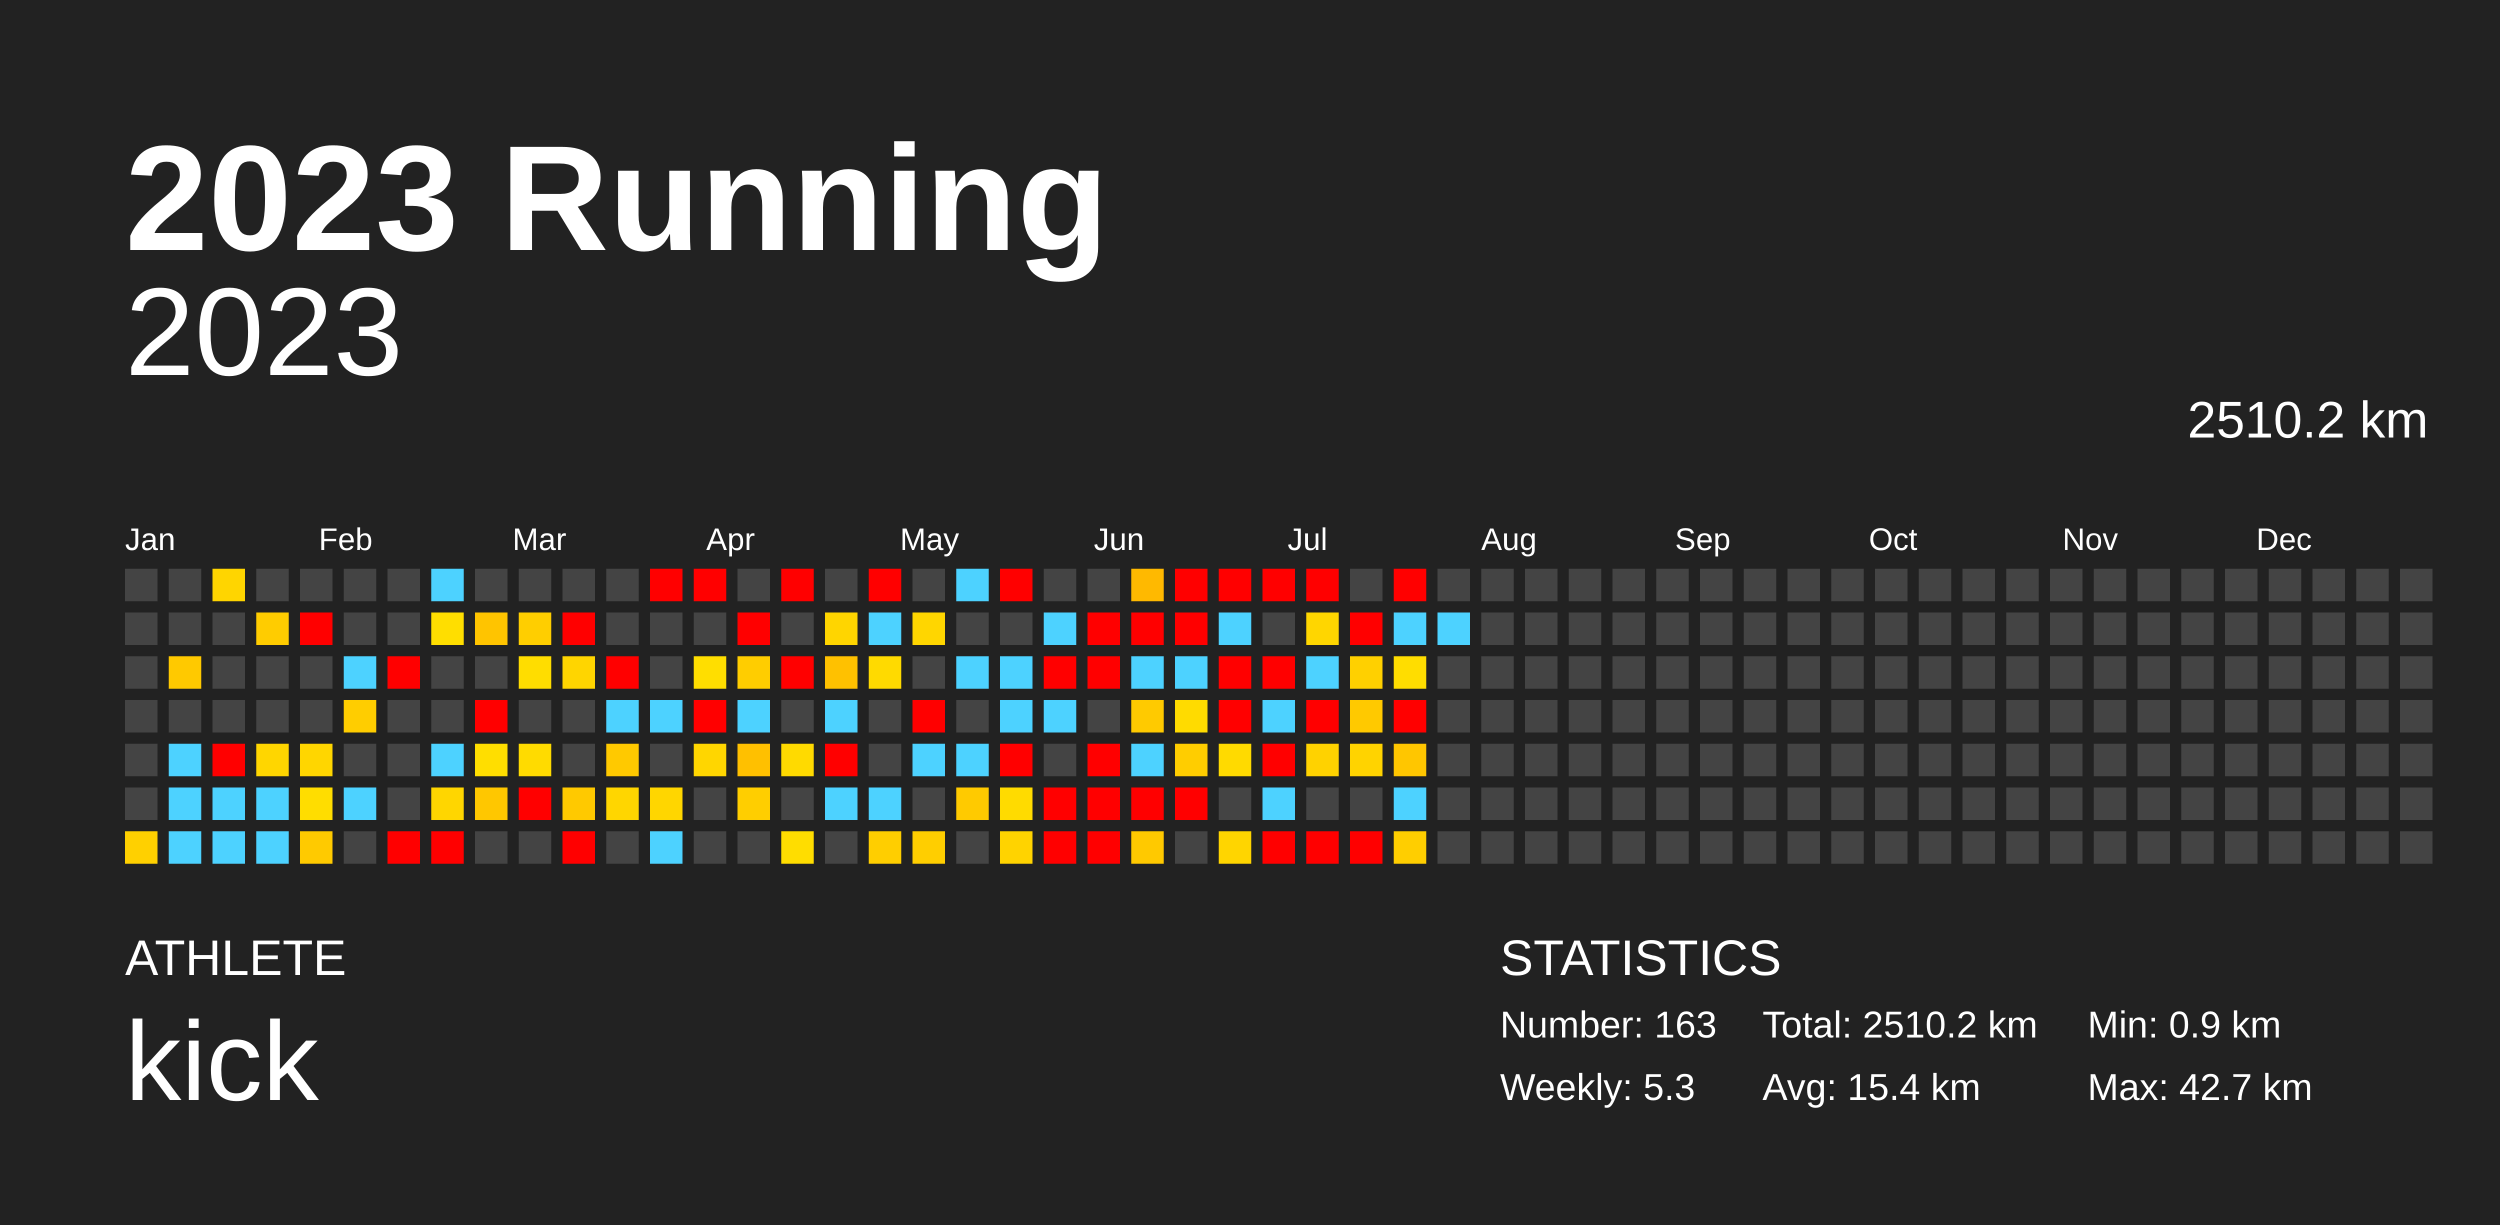
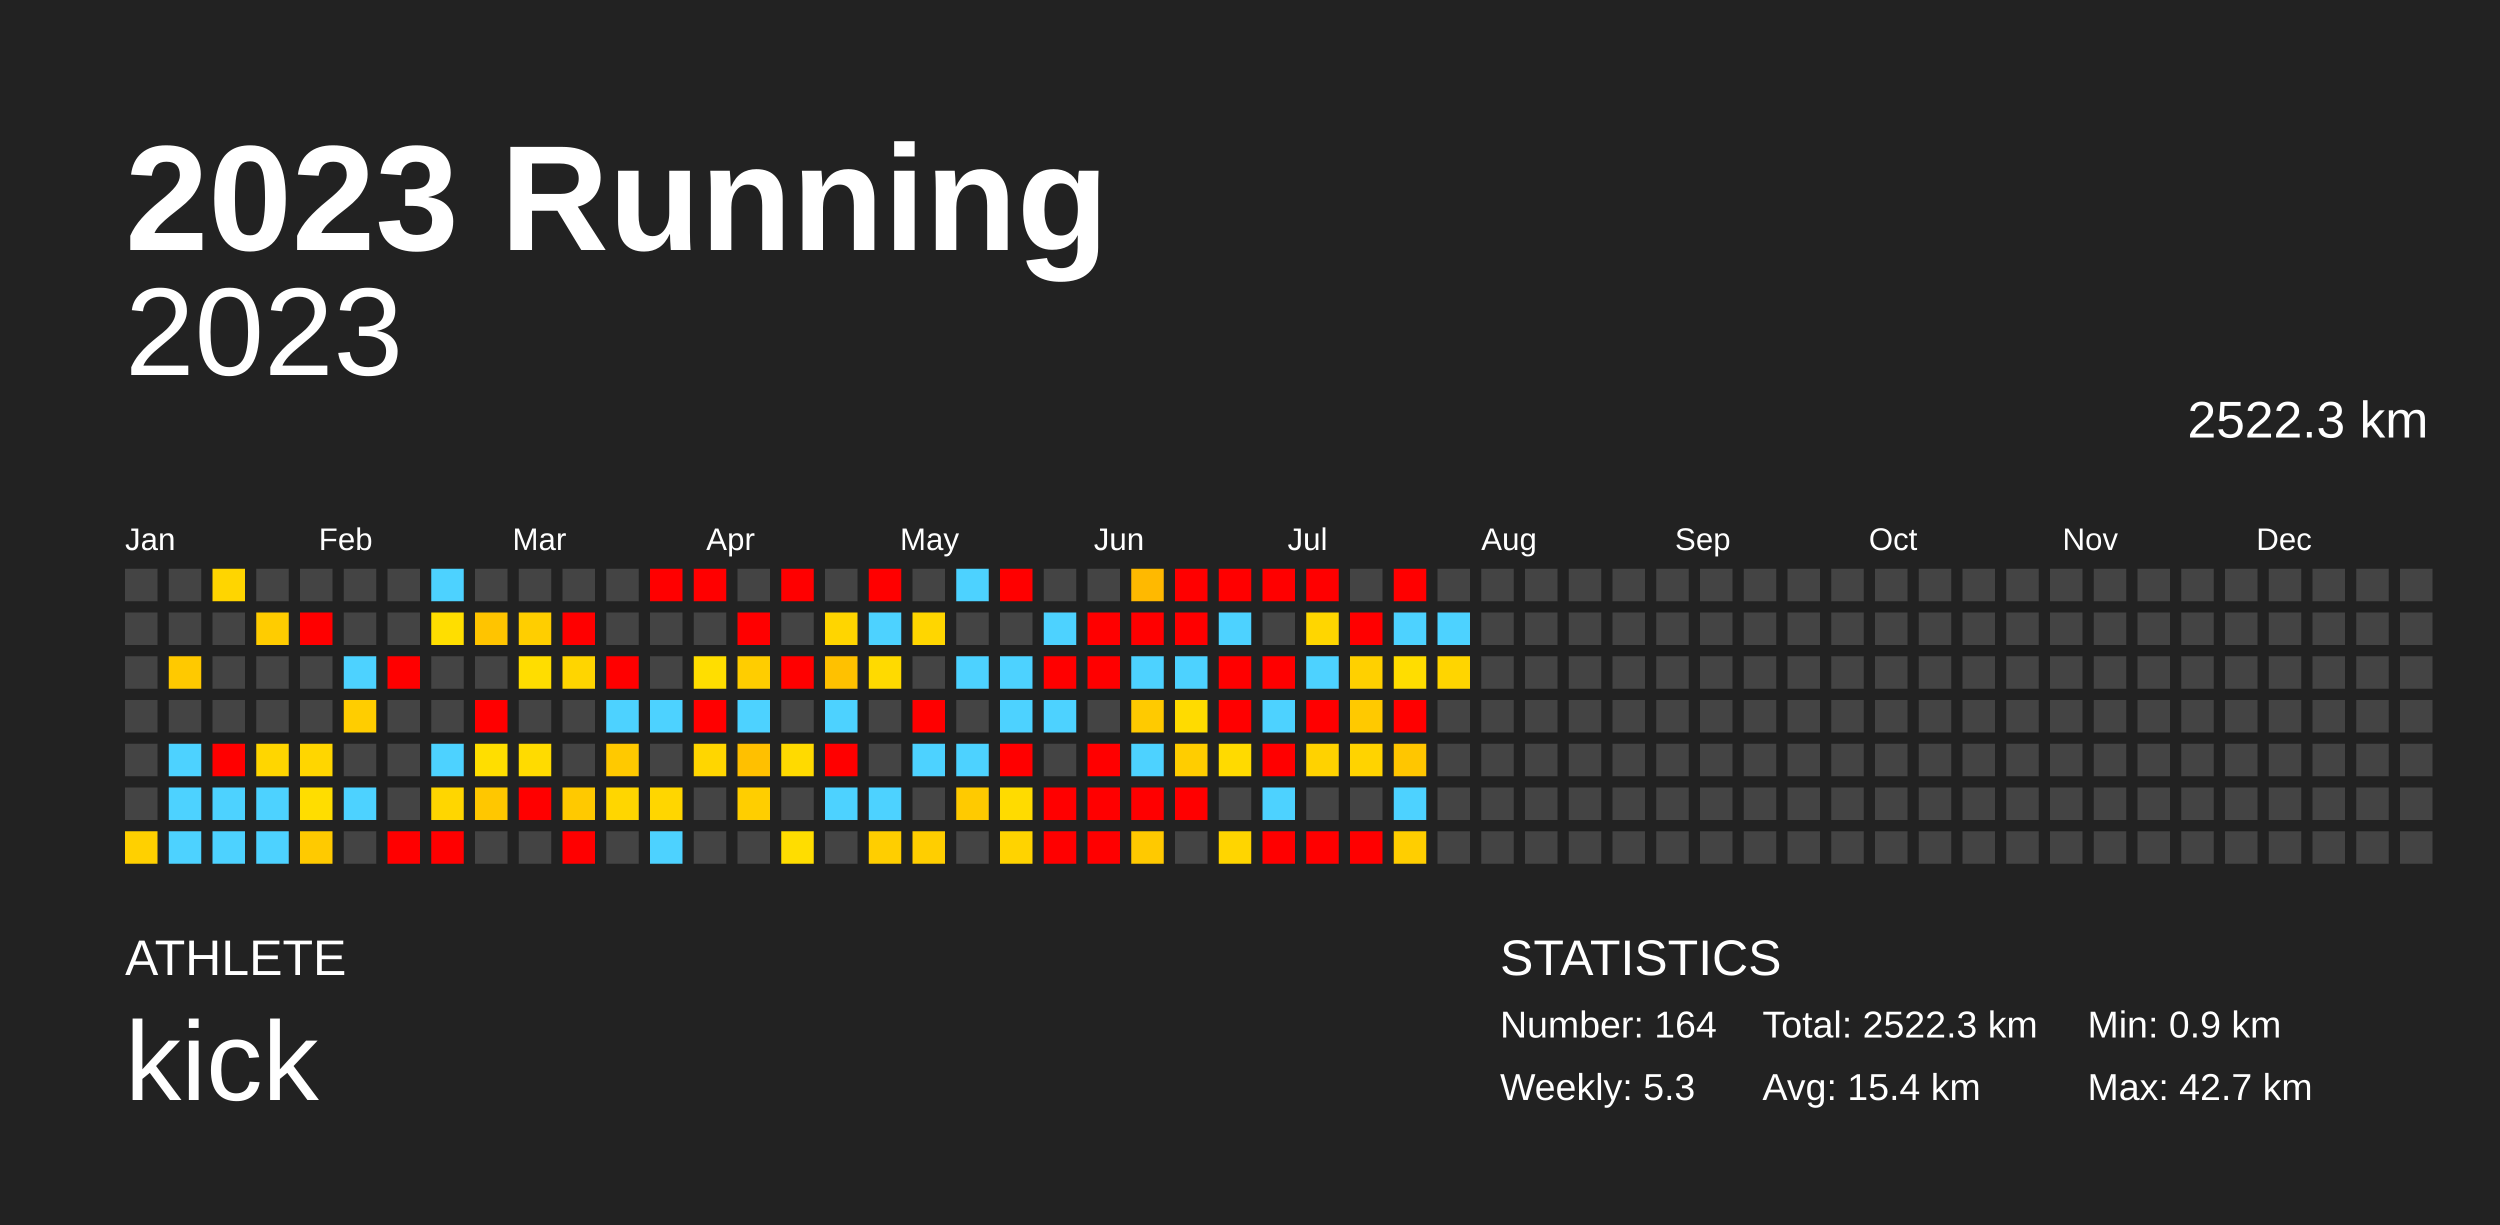
<svg xmlns="http://www.w3.org/2000/svg" baseProfile="full" height="98mm" version="1.1" viewBox="0,0,200,98" width="200mm">
  <defs />
  <rect fill="#222222" height="98" width="200" x="0" y="0" />
  <text fill="#FFFFFF" style="font-size:12px; font-family:Arial; font-weight:bold;" x="10" y="20">2023 Running</text>
  <text fill="#FFFFFF" style="font-size:4px; font-family:Arial" x="10" y="78">ATHLETE</text>
  <text fill="#FFFFFF" style="font-size:9px; font-family:Arial" x="10" y="88">kick</text>
  <text fill="#FFFFFF" style="font-size:4px; font-family:Arial" x="120" y="78">STATISTICS</text>
-   <text fill="#FFFFFF" style="font-size:3px; font-family:Arial" x="120" y="83">Number: 163</text>
+   <text fill="#FFFFFF" style="font-size:3px; font-family:Arial" x="120" y="83">Number: 164</text>
  <text fill="#FFFFFF" style="font-size:3px; font-family:Arial" x="120" y="88">Weekly: 5.3</text>
-   <text fill="#FFFFFF" style="font-size:3px; font-family:Arial" x="141" y="83">Total: 2510.2 km</text>
+   <text fill="#FFFFFF" style="font-size:3px; font-family:Arial" x="141" y="83">Total: 2522.3 km</text>
  <text fill="#FFFFFF" style="font-size:3px; font-family:Arial" x="141" y="88">Avg: 15.4 km</text>
  <text fill="#FFFFFF" style="font-size:3px; font-family:Arial" x="167" y="83">Min: 0.9 km</text>
  <text fill="#FFFFFF" style="font-size:3px; font-family:Arial" x="167" y="88">Max: 42.7 km</text>
  <text alignment-baseline="hanging" fill="#FFFFFF" style="font-size:10.0px; font-family:Arial;" x="10" y="30">2023</text>
-   <text alignment-baseline="hanging" fill="#FFFFFF" style="font-size:4.125px; font-family:Arial;" x="175" y="35">2510.2 km</text>
+   <text alignment-baseline="hanging" fill="#FFFFFF" style="font-size:4.125px; font-family:Arial;" x="175" y="35">2522.3 km</text>
  <text fill="#FFFFFF" style="font-size:2.5px; font-family:Arial" x="10.0" y="44">Jan</text>
  <text fill="#FFFFFF" style="font-size:2.5px; font-family:Arial" x="25.5" y="44">Feb</text>
  <text fill="#FFFFFF" style="font-size:2.5px; font-family:Arial" x="41.0" y="44">Mar</text>
  <text fill="#FFFFFF" style="font-size:2.5px; font-family:Arial" x="56.5" y="44">Apr</text>
  <text fill="#FFFFFF" style="font-size:2.5px; font-family:Arial" x="72.0" y="44">May</text>
  <text fill="#FFFFFF" style="font-size:2.5px; font-family:Arial" x="87.5" y="44">Jun</text>
  <text fill="#FFFFFF" style="font-size:2.5px; font-family:Arial" x="103.0" y="44">Jul</text>
  <text fill="#FFFFFF" style="font-size:2.5px; font-family:Arial" x="118.5" y="44">Aug</text>
  <text fill="#FFFFFF" style="font-size:2.5px; font-family:Arial" x="134.0" y="44">Sep</text>
  <text fill="#FFFFFF" style="font-size:2.5px; font-family:Arial" x="149.5" y="44">Oct</text>
  <text fill="#FFFFFF" style="font-size:2.5px; font-family:Arial" x="165.0" y="44">Nov</text>
  <text fill="#FFFFFF" style="font-size:2.5px; font-family:Arial" x="180.5" y="44">Dec</text>
  <rect fill="#444444" height="2.6" width="2.6" x="10.0" y="45.5" />
  <rect fill="#444444" height="2.6" width="2.6" x="10.0" y="49.0" />
  <rect fill="#444444" height="2.6" width="2.6" x="10.0" y="52.5" />
  <rect fill="#444444" height="2.6" width="2.6" x="10.0" y="56.0" />
  <rect fill="#444444" height="2.6" width="2.6" x="10.0" y="59.5" />
  <rect fill="#444444" height="2.6" width="2.6" x="10.0" y="63.0" />
  <rect fill="#ffd000" height="2.6" width="2.6" x="10.0" y="66.5" />
  <rect fill="#444444" height="2.6" width="2.6" x="13.5" y="45.5" />
  <rect fill="#444444" height="2.6" width="2.6" x="13.5" y="49.0" />
  <rect fill="#ffc900" height="2.6" width="2.6" x="13.5" y="52.5" />
  <rect fill="#444444" height="2.6" width="2.6" x="13.5" y="56.0" />
  <rect fill="#4dd2ff" height="2.6" width="2.6" x="13.5" y="59.5" />
  <rect fill="#4dd2ff" height="2.6" width="2.6" x="13.5" y="63.0" />
  <rect fill="#4dd2ff" height="2.6" width="2.6" x="13.5" y="66.5" />
  <rect fill="#ffd500" height="2.6" width="2.6" x="17.0" y="45.5" />
  <rect fill="#444444" height="2.6" width="2.6" x="17.0" y="49.0" />
  <rect fill="#444444" height="2.6" width="2.6" x="17.0" y="52.5" />
  <rect fill="#444444" height="2.6" width="2.6" x="17.0" y="56.0" />
  <rect fill="red" height="2.6" width="2.6" x="17.0" y="59.5" />
  <rect fill="#4dd2ff" height="2.6" width="2.6" x="17.0" y="63.0" />
  <rect fill="#4dd2ff" height="2.6" width="2.6" x="17.0" y="66.5" />
  <rect fill="#444444" height="2.6" width="2.6" x="20.5" y="45.5" />
  <rect fill="#ffcc00" height="2.6" width="2.6" x="20.5" y="49.0" />
  <rect fill="#444444" height="2.6" width="2.6" x="20.5" y="52.5" />
  <rect fill="#444444" height="2.6" width="2.6" x="20.5" y="56.0" />
  <rect fill="#ffd600" height="2.6" width="2.6" x="20.5" y="59.5" />
  <rect fill="#4dd2ff" height="2.6" width="2.6" x="20.5" y="63.0" />
  <rect fill="#4dd2ff" height="2.6" width="2.6" x="20.5" y="66.5" />
  <rect fill="#444444" height="2.6" width="2.6" x="24.0" y="45.5" />
  <rect fill="red" height="2.6" width="2.6" x="24.0" y="49.0" />
  <rect fill="#444444" height="2.6" width="2.6" x="24.0" y="52.5" />
  <rect fill="#444444" height="2.6" width="2.6" x="24.0" y="56.0" />
  <rect fill="#ffd600" height="2.6" width="2.6" x="24.0" y="59.5" />
  <rect fill="#ffdd00" height="2.6" width="2.6" x="24.0" y="63.0" />
  <rect fill="#ffca00" height="2.6" width="2.6" x="24.0" y="66.5" />
  <rect fill="#444444" height="2.6" width="2.6" x="27.5" y="45.5" />
  <rect fill="#444444" height="2.6" width="2.6" x="27.5" y="49.0" />
  <rect fill="#4dd2ff" height="2.6" width="2.6" x="27.5" y="52.5" />
  <rect fill="#ffcd00" height="2.6" width="2.6" x="27.5" y="56.0" />
  <rect fill="#444444" height="2.6" width="2.6" x="27.5" y="59.5" />
  <rect fill="#4dd2ff" height="2.6" width="2.6" x="27.5" y="63.0" />
  <rect fill="#444444" height="2.6" width="2.6" x="27.5" y="66.5" />
  <rect fill="#444444" height="2.6" width="2.6" x="31.0" y="45.5" />
  <rect fill="#444444" height="2.6" width="2.6" x="31.0" y="49.0" />
  <rect fill="red" height="2.6" width="2.6" x="31.0" y="52.5" />
  <rect fill="#444444" height="2.6" width="2.6" x="31.0" y="56.0" />
  <rect fill="#444444" height="2.6" width="2.6" x="31.0" y="59.5" />
  <rect fill="#444444" height="2.6" width="2.6" x="31.0" y="63.0" />
  <rect fill="red" height="2.6" width="2.6" x="31.0" y="66.5" />
  <rect fill="#4dd2ff" height="2.6" width="2.6" x="34.5" y="45.5" />
  <rect fill="#ffde00" height="2.6" width="2.6" x="34.5" y="49.0" />
  <rect fill="#444444" height="2.6" width="2.6" x="34.5" y="52.5" />
  <rect fill="#444444" height="2.6" width="2.6" x="34.5" y="56.0" />
  <rect fill="#4dd2ff" height="2.6" width="2.6" x="34.5" y="59.5" />
  <rect fill="#ffd600" height="2.6" width="2.6" x="34.5" y="63.0" />
  <rect fill="red" height="2.6" width="2.6" x="34.5" y="66.5" />
  <rect fill="#444444" height="2.6" width="2.6" x="38.0" y="45.5" />
  <rect fill="#ffc400" height="2.6" width="2.6" x="38.0" y="49.0" />
  <rect fill="#444444" height="2.6" width="2.6" x="38.0" y="52.5" />
  <rect fill="red" height="2.6" width="2.6" x="38.0" y="56.0" />
  <rect fill="#ffde00" height="2.6" width="2.6" x="38.0" y="59.5" />
  <rect fill="#ffc700" height="2.6" width="2.6" x="38.0" y="63.0" />
  <rect fill="#444444" height="2.6" width="2.6" x="38.0" y="66.5" />
  <rect fill="#444444" height="2.6" width="2.6" x="41.5" y="45.5" />
  <rect fill="#ffce00" height="2.6" width="2.6" x="41.5" y="49.0" />
  <rect fill="#ffdd00" height="2.6" width="2.6" x="41.5" y="52.5" />
  <rect fill="#444444" height="2.6" width="2.6" x="41.5" y="56.0" />
  <rect fill="#ffdb00" height="2.6" width="2.6" x="41.5" y="59.5" />
  <rect fill="red" height="2.6" width="2.6" x="41.5" y="63.0" />
  <rect fill="#444444" height="2.6" width="2.6" x="41.5" y="66.5" />
  <rect fill="#444444" height="2.6" width="2.6" x="45.0" y="45.5" />
  <rect fill="red" height="2.6" width="2.6" x="45.0" y="49.0" />
  <rect fill="#ffd500" height="2.6" width="2.6" x="45.0" y="52.5" />
  <rect fill="#444444" height="2.6" width="2.6" x="45.0" y="56.0" />
  <rect fill="#444444" height="2.6" width="2.6" x="45.0" y="59.5" />
  <rect fill="#ffc900" height="2.6" width="2.6" x="45.0" y="63.0" />
  <rect fill="red" height="2.6" width="2.6" x="45.0" y="66.5" />
  <rect fill="#444444" height="2.6" width="2.6" x="48.5" y="45.5" />
  <rect fill="#444444" height="2.6" width="2.6" x="48.5" y="49.0" />
  <rect fill="red" height="2.6" width="2.6" x="48.5" y="52.5" />
  <rect fill="#4dd2ff" height="2.6" width="2.6" x="48.5" y="56.0" />
  <rect fill="#ffc900" height="2.6" width="2.6" x="48.5" y="59.5" />
  <rect fill="#ffd600" height="2.6" width="2.6" x="48.5" y="63.0" />
  <rect fill="#444444" height="2.6" width="2.6" x="48.5" y="66.5" />
  <rect fill="red" height="2.6" width="2.6" x="52.0" y="45.5" />
  <rect fill="#444444" height="2.6" width="2.6" x="52.0" y="49.0" />
  <rect fill="#444444" height="2.6" width="2.6" x="52.0" y="52.5" />
  <rect fill="#4dd2ff" height="2.6" width="2.6" x="52.0" y="56.0" />
  <rect fill="#444444" height="2.6" width="2.6" x="52.0" y="59.5" />
  <rect fill="#ffd600" height="2.6" width="2.6" x="52.0" y="63.0" />
  <rect fill="#4dd2ff" height="2.6" width="2.6" x="52.0" y="66.5" />
  <rect fill="red" height="2.6" width="2.6" x="55.5" y="45.5" />
  <rect fill="#444444" height="2.6" width="2.6" x="55.5" y="49.0" />
  <rect fill="#ffde00" height="2.6" width="2.6" x="55.5" y="52.5" />
  <rect fill="red" height="2.6" width="2.6" x="55.5" y="56.0" />
  <rect fill="#ffd600" height="2.6" width="2.6" x="55.5" y="59.5" />
  <rect fill="#444444" height="2.6" width="2.6" x="55.5" y="63.0" />
  <rect fill="#444444" height="2.6" width="2.6" x="55.5" y="66.5" />
  <rect fill="#444444" height="2.6" width="2.6" x="59.0" y="45.5" />
  <rect fill="red" height="2.6" width="2.6" x="59.0" y="49.0" />
  <rect fill="#ffcd00" height="2.6" width="2.6" x="59.0" y="52.5" />
  <rect fill="#4dd2ff" height="2.6" width="2.6" x="59.0" y="56.0" />
  <rect fill="#ffc000" height="2.6" width="2.6" x="59.0" y="59.5" />
  <rect fill="#ffce00" height="2.6" width="2.6" x="59.0" y="63.0" />
  <rect fill="#444444" height="2.6" width="2.6" x="59.0" y="66.5" />
  <rect fill="red" height="2.6" width="2.6" x="62.5" y="45.5" />
  <rect fill="#444444" height="2.6" width="2.6" x="62.5" y="49.0" />
  <rect fill="red" height="2.6" width="2.6" x="62.5" y="52.5" />
  <rect fill="#444444" height="2.6" width="2.6" x="62.5" y="56.0" />
  <rect fill="#ffda00" height="2.6" width="2.6" x="62.5" y="59.5" />
  <rect fill="#444444" height="2.6" width="2.6" x="62.5" y="63.0" />
  <rect fill="#ffdd00" height="2.6" width="2.6" x="62.5" y="66.5" />
  <rect fill="#444444" height="2.6" width="2.6" x="66.0" y="45.5" />
  <rect fill="#ffd500" height="2.6" width="2.6" x="66.0" y="49.0" />
  <rect fill="#ffc100" height="2.6" width="2.6" x="66.0" y="52.5" />
  <rect fill="#4dd2ff" height="2.6" width="2.6" x="66.0" y="56.0" />
  <rect fill="red" height="2.6" width="2.6" x="66.0" y="59.5" />
  <rect fill="#4dd2ff" height="2.6" width="2.6" x="66.0" y="63.0" />
  <rect fill="#444444" height="2.6" width="2.6" x="66.0" y="66.5" />
  <rect fill="red" height="2.6" width="2.6" x="69.5" y="45.5" />
  <rect fill="#4dd2ff" height="2.6" width="2.6" x="69.5" y="49.0" />
  <rect fill="#ffda00" height="2.6" width="2.6" x="69.5" y="52.5" />
  <rect fill="#444444" height="2.6" width="2.6" x="69.5" y="56.0" />
  <rect fill="#444444" height="2.6" width="2.6" x="69.5" y="59.5" />
  <rect fill="#4dd2ff" height="2.6" width="2.6" x="69.5" y="63.0" />
  <rect fill="#ffce00" height="2.6" width="2.6" x="69.5" y="66.5" />
  <rect fill="#444444" height="2.6" width="2.6" x="73.0" y="45.5" />
  <rect fill="#ffd600" height="2.6" width="2.6" x="73.0" y="49.0" />
  <rect fill="#444444" height="2.6" width="2.6" x="73.0" y="52.5" />
  <rect fill="red" height="2.6" width="2.6" x="73.0" y="56.0" />
  <rect fill="#4dd2ff" height="2.6" width="2.6" x="73.0" y="59.5" />
  <rect fill="#444444" height="2.6" width="2.6" x="73.0" y="63.0" />
  <rect fill="#ffce00" height="2.6" width="2.6" x="73.0" y="66.5" />
  <rect fill="#4dd2ff" height="2.6" width="2.6" x="76.5" y="45.5" />
  <rect fill="#444444" height="2.6" width="2.6" x="76.5" y="49.0" />
  <rect fill="#4dd2ff" height="2.6" width="2.6" x="76.5" y="52.5" />
  <rect fill="#444444" height="2.6" width="2.6" x="76.5" y="56.0" />
  <rect fill="#4dd2ff" height="2.6" width="2.6" x="76.5" y="59.5" />
  <rect fill="#ffca00" height="2.6" width="2.6" x="76.5" y="63.0" />
  <rect fill="#444444" height="2.6" width="2.6" x="76.5" y="66.5" />
  <rect fill="red" height="2.6" width="2.6" x="80.0" y="45.5" />
  <rect fill="#444444" height="2.6" width="2.6" x="80.0" y="49.0" />
  <rect fill="#4dd2ff" height="2.6" width="2.6" x="80.0" y="52.5" />
  <rect fill="#4dd2ff" height="2.6" width="2.6" x="80.0" y="56.0" />
  <rect fill="red" height="2.6" width="2.6" x="80.0" y="59.5" />
  <rect fill="#ffdb00" height="2.6" width="2.6" x="80.0" y="63.0" />
  <rect fill="#ffd300" height="2.6" width="2.6" x="80.0" y="66.5" />
  <rect fill="#444444" height="2.6" width="2.6" x="83.5" y="45.5" />
  <rect fill="#4dd2ff" height="2.6" width="2.6" x="83.5" y="49.0" />
  <rect fill="red" height="2.6" width="2.6" x="83.5" y="52.5" />
  <rect fill="#4dd2ff" height="2.6" width="2.6" x="83.5" y="56.0" />
  <rect fill="#444444" height="2.6" width="2.6" x="83.5" y="59.5" />
  <rect fill="red" height="2.6" width="2.6" x="83.5" y="63.0" />
  <rect fill="red" height="2.6" width="2.6" x="83.5" y="66.5" />
  <rect fill="#444444" height="2.6" width="2.6" x="87.0" y="45.5" />
  <rect fill="red" height="2.6" width="2.6" x="87.0" y="49.0" />
  <rect fill="red" height="2.6" width="2.6" x="87.0" y="52.5" />
  <rect fill="#444444" height="2.6" width="2.6" x="87.0" y="56.0" />
  <rect fill="red" height="2.6" width="2.6" x="87.0" y="59.5" />
  <rect fill="red" height="2.6" width="2.6" x="87.0" y="63.0" />
  <rect fill="red" height="2.6" width="2.6" x="87.0" y="66.5" />
  <rect fill="#ffb900" height="2.6" width="2.6" x="90.5" y="45.5" />
  <rect fill="red" height="2.6" width="2.6" x="90.5" y="49.0" />
  <rect fill="#4dd2ff" height="2.6" width="2.6" x="90.5" y="52.5" />
  <rect fill="#ffca00" height="2.6" width="2.6" x="90.5" y="56.0" />
  <rect fill="#4dd2ff" height="2.6" width="2.6" x="90.5" y="59.5" />
  <rect fill="red" height="2.6" width="2.6" x="90.5" y="63.0" />
  <rect fill="#ffc900" height="2.6" width="2.6" x="90.5" y="66.5" />
  <rect fill="red" height="2.6" width="2.6" x="94.0" y="45.5" />
  <rect fill="red" height="2.6" width="2.6" x="94.0" y="49.0" />
  <rect fill="#4dd2ff" height="2.6" width="2.6" x="94.0" y="52.5" />
  <rect fill="#ffdb00" height="2.6" width="2.6" x="94.0" y="56.0" />
  <rect fill="#ffcd00" height="2.6" width="2.6" x="94.0" y="59.5" />
  <rect fill="red" height="2.6" width="2.6" x="94.0" y="63.0" />
  <rect fill="#444444" height="2.6" width="2.6" x="94.0" y="66.5" />
  <rect fill="red" height="2.6" width="2.6" x="97.5" y="45.5" />
  <rect fill="#4dd2ff" height="2.6" width="2.6" x="97.5" y="49.0" />
  <rect fill="red" height="2.6" width="2.6" x="97.5" y="52.5" />
  <rect fill="red" height="2.6" width="2.6" x="97.5" y="56.0" />
  <rect fill="#ffda00" height="2.6" width="2.6" x="97.5" y="59.5" />
  <rect fill="#444444" height="2.6" width="2.6" x="97.5" y="63.0" />
  <rect fill="#ffd500" height="2.6" width="2.6" x="97.5" y="66.5" />
  <rect fill="red" height="2.6" width="2.6" x="101.0" y="45.5" />
  <rect fill="#444444" height="2.6" width="2.6" x="101.0" y="49.0" />
  <rect fill="red" height="2.6" width="2.6" x="101.0" y="52.5" />
  <rect fill="#4dd2ff" height="2.6" width="2.6" x="101.0" y="56.0" />
  <rect fill="red" height="2.6" width="2.6" x="101.0" y="59.5" />
  <rect fill="#4dd2ff" height="2.6" width="2.6" x="101.0" y="63.0" />
  <rect fill="red" height="2.6" width="2.6" x="101.0" y="66.5" />
  <rect fill="red" height="2.6" width="2.6" x="104.5" y="45.5" />
  <rect fill="#ffd600" height="2.6" width="2.6" x="104.5" y="49.0" />
  <rect fill="#4dd2ff" height="2.6" width="2.6" x="104.5" y="52.5" />
  <rect fill="red" height="2.6" width="2.6" x="104.5" y="56.0" />
  <rect fill="#ffd200" height="2.6" width="2.6" x="104.5" y="59.5" />
  <rect fill="#444444" height="2.6" width="2.6" x="104.5" y="63.0" />
  <rect fill="red" height="2.6" width="2.6" x="104.5" y="66.5" />
  <rect fill="#444444" height="2.6" width="2.6" x="108.0" y="45.5" />
  <rect fill="red" height="2.6" width="2.6" x="108.0" y="49.0" />
  <rect fill="#ffd000" height="2.6" width="2.6" x="108.0" y="52.5" />
  <rect fill="#ffc900" height="2.6" width="2.6" x="108.0" y="56.0" />
  <rect fill="#ffd300" height="2.6" width="2.6" x="108.0" y="59.5" />
  <rect fill="#444444" height="2.6" width="2.6" x="108.0" y="63.0" />
  <rect fill="red" height="2.6" width="2.6" x="108.0" y="66.5" />
  <rect fill="red" height="2.6" width="2.6" x="111.5" y="45.5" />
  <rect fill="#4dd2ff" height="2.6" width="2.6" x="111.5" y="49.0" />
  <rect fill="#ffdd00" height="2.6" width="2.6" x="111.5" y="52.5" />
  <rect fill="red" height="2.6" width="2.6" x="111.5" y="56.0" />
  <rect fill="#ffc600" height="2.6" width="2.6" x="111.5" y="59.5" />
  <rect fill="#4dd2ff" height="2.6" width="2.6" x="111.5" y="63.0" />
  <rect fill="#ffce00" height="2.6" width="2.6" x="111.5" y="66.5" />
  <rect fill="#444444" height="2.6" width="2.6" x="115.0" y="45.5" />
  <rect fill="#4dd2ff" height="2.6" width="2.6" x="115.0" y="49.0" />
-   <rect fill="#444444" height="2.6" width="2.6" x="115.0" y="52.5" />
+   <rect fill="#ffd500" height="2.6" width="2.6" x="115.0" y="52.5" />
  <rect fill="#444444" height="2.6" width="2.6" x="115.0" y="56.0" />
  <rect fill="#444444" height="2.6" width="2.6" x="115.0" y="59.5" />
  <rect fill="#444444" height="2.6" width="2.6" x="115.0" y="63.0" />
  <rect fill="#444444" height="2.6" width="2.6" x="115.0" y="66.5" />
  <rect fill="#444444" height="2.6" width="2.6" x="118.5" y="45.5" />
  <rect fill="#444444" height="2.6" width="2.6" x="118.5" y="49.0" />
  <rect fill="#444444" height="2.6" width="2.6" x="118.5" y="52.5" />
  <rect fill="#444444" height="2.6" width="2.6" x="118.5" y="56.0" />
  <rect fill="#444444" height="2.6" width="2.6" x="118.5" y="59.5" />
  <rect fill="#444444" height="2.6" width="2.6" x="118.5" y="63.0" />
  <rect fill="#444444" height="2.6" width="2.6" x="118.5" y="66.5" />
  <rect fill="#444444" height="2.6" width="2.6" x="122.0" y="45.5" />
  <rect fill="#444444" height="2.6" width="2.6" x="122.0" y="49.0" />
  <rect fill="#444444" height="2.6" width="2.6" x="122.0" y="52.5" />
  <rect fill="#444444" height="2.6" width="2.6" x="122.0" y="56.0" />
  <rect fill="#444444" height="2.6" width="2.6" x="122.0" y="59.5" />
  <rect fill="#444444" height="2.6" width="2.6" x="122.0" y="63.0" />
  <rect fill="#444444" height="2.6" width="2.6" x="122.0" y="66.5" />
  <rect fill="#444444" height="2.6" width="2.6" x="125.5" y="45.5" />
  <rect fill="#444444" height="2.6" width="2.6" x="125.5" y="49.0" />
  <rect fill="#444444" height="2.6" width="2.6" x="125.5" y="52.5" />
  <rect fill="#444444" height="2.6" width="2.6" x="125.5" y="56.0" />
  <rect fill="#444444" height="2.6" width="2.6" x="125.5" y="59.5" />
  <rect fill="#444444" height="2.6" width="2.6" x="125.5" y="63.0" />
  <rect fill="#444444" height="2.6" width="2.6" x="125.5" y="66.5" />
  <rect fill="#444444" height="2.6" width="2.6" x="129.0" y="45.5" />
  <rect fill="#444444" height="2.6" width="2.6" x="129.0" y="49.0" />
  <rect fill="#444444" height="2.6" width="2.6" x="129.0" y="52.5" />
  <rect fill="#444444" height="2.6" width="2.6" x="129.0" y="56.0" />
  <rect fill="#444444" height="2.6" width="2.6" x="129.0" y="59.5" />
  <rect fill="#444444" height="2.6" width="2.6" x="129.0" y="63.0" />
  <rect fill="#444444" height="2.6" width="2.6" x="129.0" y="66.5" />
  <rect fill="#444444" height="2.6" width="2.6" x="132.5" y="45.5" />
  <rect fill="#444444" height="2.6" width="2.6" x="132.5" y="49.0" />
  <rect fill="#444444" height="2.6" width="2.6" x="132.5" y="52.5" />
  <rect fill="#444444" height="2.6" width="2.6" x="132.5" y="56.0" />
  <rect fill="#444444" height="2.6" width="2.6" x="132.5" y="59.5" />
  <rect fill="#444444" height="2.6" width="2.6" x="132.5" y="63.0" />
  <rect fill="#444444" height="2.6" width="2.6" x="132.5" y="66.5" />
  <rect fill="#444444" height="2.6" width="2.6" x="136.0" y="45.5" />
  <rect fill="#444444" height="2.6" width="2.6" x="136.0" y="49.0" />
  <rect fill="#444444" height="2.6" width="2.6" x="136.0" y="52.5" />
  <rect fill="#444444" height="2.6" width="2.6" x="136.0" y="56.0" />
  <rect fill="#444444" height="2.6" width="2.6" x="136.0" y="59.5" />
  <rect fill="#444444" height="2.6" width="2.6" x="136.0" y="63.0" />
  <rect fill="#444444" height="2.6" width="2.6" x="136.0" y="66.5" />
  <rect fill="#444444" height="2.6" width="2.6" x="139.5" y="45.5" />
  <rect fill="#444444" height="2.6" width="2.6" x="139.5" y="49.0" />
  <rect fill="#444444" height="2.6" width="2.6" x="139.5" y="52.5" />
  <rect fill="#444444" height="2.6" width="2.6" x="139.5" y="56.0" />
  <rect fill="#444444" height="2.6" width="2.6" x="139.5" y="59.5" />
  <rect fill="#444444" height="2.6" width="2.6" x="139.5" y="63.0" />
  <rect fill="#444444" height="2.6" width="2.6" x="139.5" y="66.5" />
  <rect fill="#444444" height="2.6" width="2.6" x="143.0" y="45.5" />
  <rect fill="#444444" height="2.6" width="2.6" x="143.0" y="49.0" />
  <rect fill="#444444" height="2.6" width="2.6" x="143.0" y="52.5" />
  <rect fill="#444444" height="2.6" width="2.6" x="143.0" y="56.0" />
  <rect fill="#444444" height="2.6" width="2.6" x="143.0" y="59.5" />
  <rect fill="#444444" height="2.6" width="2.6" x="143.0" y="63.0" />
  <rect fill="#444444" height="2.6" width="2.6" x="143.0" y="66.5" />
  <rect fill="#444444" height="2.6" width="2.6" x="146.5" y="45.5" />
  <rect fill="#444444" height="2.6" width="2.6" x="146.5" y="49.0" />
  <rect fill="#444444" height="2.6" width="2.6" x="146.5" y="52.5" />
  <rect fill="#444444" height="2.6" width="2.6" x="146.5" y="56.0" />
  <rect fill="#444444" height="2.6" width="2.6" x="146.5" y="59.5" />
  <rect fill="#444444" height="2.6" width="2.6" x="146.5" y="63.0" />
  <rect fill="#444444" height="2.6" width="2.6" x="146.5" y="66.5" />
  <rect fill="#444444" height="2.6" width="2.6" x="150.0" y="45.5" />
  <rect fill="#444444" height="2.6" width="2.6" x="150.0" y="49.0" />
  <rect fill="#444444" height="2.6" width="2.6" x="150.0" y="52.5" />
  <rect fill="#444444" height="2.6" width="2.6" x="150.0" y="56.0" />
  <rect fill="#444444" height="2.6" width="2.6" x="150.0" y="59.5" />
  <rect fill="#444444" height="2.6" width="2.6" x="150.0" y="63.0" />
  <rect fill="#444444" height="2.6" width="2.6" x="150.0" y="66.5" />
  <rect fill="#444444" height="2.6" width="2.6" x="153.5" y="45.5" />
  <rect fill="#444444" height="2.6" width="2.6" x="153.5" y="49.0" />
  <rect fill="#444444" height="2.6" width="2.6" x="153.5" y="52.5" />
  <rect fill="#444444" height="2.6" width="2.6" x="153.5" y="56.0" />
  <rect fill="#444444" height="2.6" width="2.6" x="153.5" y="59.5" />
  <rect fill="#444444" height="2.6" width="2.6" x="153.5" y="63.0" />
  <rect fill="#444444" height="2.6" width="2.6" x="153.5" y="66.5" />
  <rect fill="#444444" height="2.6" width="2.6" x="157.0" y="45.5" />
  <rect fill="#444444" height="2.6" width="2.6" x="157.0" y="49.0" />
  <rect fill="#444444" height="2.6" width="2.6" x="157.0" y="52.5" />
  <rect fill="#444444" height="2.6" width="2.6" x="157.0" y="56.0" />
  <rect fill="#444444" height="2.6" width="2.6" x="157.0" y="59.5" />
  <rect fill="#444444" height="2.6" width="2.6" x="157.0" y="63.0" />
  <rect fill="#444444" height="2.6" width="2.6" x="157.0" y="66.5" />
  <rect fill="#444444" height="2.6" width="2.6" x="160.5" y="45.5" />
  <rect fill="#444444" height="2.6" width="2.6" x="160.5" y="49.0" />
  <rect fill="#444444" height="2.6" width="2.6" x="160.5" y="52.5" />
  <rect fill="#444444" height="2.6" width="2.6" x="160.5" y="56.0" />
  <rect fill="#444444" height="2.6" width="2.6" x="160.5" y="59.5" />
  <rect fill="#444444" height="2.6" width="2.6" x="160.5" y="63.0" />
  <rect fill="#444444" height="2.6" width="2.6" x="160.5" y="66.5" />
  <rect fill="#444444" height="2.6" width="2.6" x="164.0" y="45.5" />
  <rect fill="#444444" height="2.6" width="2.6" x="164.0" y="49.0" />
  <rect fill="#444444" height="2.6" width="2.6" x="164.0" y="52.5" />
  <rect fill="#444444" height="2.6" width="2.6" x="164.0" y="56.0" />
  <rect fill="#444444" height="2.6" width="2.6" x="164.0" y="59.5" />
  <rect fill="#444444" height="2.6" width="2.6" x="164.0" y="63.0" />
  <rect fill="#444444" height="2.6" width="2.6" x="164.0" y="66.5" />
  <rect fill="#444444" height="2.6" width="2.6" x="167.5" y="45.5" />
  <rect fill="#444444" height="2.6" width="2.6" x="167.5" y="49.0" />
  <rect fill="#444444" height="2.6" width="2.6" x="167.5" y="52.5" />
  <rect fill="#444444" height="2.6" width="2.6" x="167.5" y="56.0" />
  <rect fill="#444444" height="2.6" width="2.6" x="167.5" y="59.5" />
  <rect fill="#444444" height="2.6" width="2.6" x="167.5" y="63.0" />
  <rect fill="#444444" height="2.6" width="2.6" x="167.5" y="66.5" />
  <rect fill="#444444" height="2.6" width="2.6" x="171.0" y="45.5" />
  <rect fill="#444444" height="2.6" width="2.6" x="171.0" y="49.0" />
  <rect fill="#444444" height="2.6" width="2.6" x="171.0" y="52.5" />
  <rect fill="#444444" height="2.6" width="2.6" x="171.0" y="56.0" />
  <rect fill="#444444" height="2.6" width="2.6" x="171.0" y="59.5" />
  <rect fill="#444444" height="2.6" width="2.6" x="171.0" y="63.0" />
  <rect fill="#444444" height="2.6" width="2.6" x="171.0" y="66.5" />
  <rect fill="#444444" height="2.6" width="2.6" x="174.5" y="45.5" />
  <rect fill="#444444" height="2.6" width="2.6" x="174.5" y="49.0" />
  <rect fill="#444444" height="2.6" width="2.6" x="174.5" y="52.5" />
  <rect fill="#444444" height="2.6" width="2.6" x="174.5" y="56.0" />
  <rect fill="#444444" height="2.6" width="2.6" x="174.5" y="59.5" />
  <rect fill="#444444" height="2.6" width="2.6" x="174.5" y="63.0" />
  <rect fill="#444444" height="2.6" width="2.6" x="174.5" y="66.5" />
  <rect fill="#444444" height="2.6" width="2.6" x="178.0" y="45.5" />
  <rect fill="#444444" height="2.6" width="2.6" x="178.0" y="49.0" />
  <rect fill="#444444" height="2.6" width="2.6" x="178.0" y="52.5" />
  <rect fill="#444444" height="2.6" width="2.6" x="178.0" y="56.0" />
  <rect fill="#444444" height="2.6" width="2.6" x="178.0" y="59.5" />
  <rect fill="#444444" height="2.6" width="2.6" x="178.0" y="63.0" />
  <rect fill="#444444" height="2.6" width="2.6" x="178.0" y="66.5" />
  <rect fill="#444444" height="2.6" width="2.6" x="181.5" y="45.5" />
  <rect fill="#444444" height="2.6" width="2.6" x="181.5" y="49.0" />
  <rect fill="#444444" height="2.6" width="2.6" x="181.5" y="52.5" />
  <rect fill="#444444" height="2.6" width="2.6" x="181.5" y="56.0" />
  <rect fill="#444444" height="2.6" width="2.6" x="181.5" y="59.5" />
  <rect fill="#444444" height="2.6" width="2.6" x="181.5" y="63.0" />
  <rect fill="#444444" height="2.6" width="2.6" x="181.5" y="66.5" />
  <rect fill="#444444" height="2.6" width="2.6" x="185.0" y="45.5" />
  <rect fill="#444444" height="2.6" width="2.6" x="185.0" y="49.0" />
  <rect fill="#444444" height="2.6" width="2.6" x="185.0" y="52.5" />
  <rect fill="#444444" height="2.6" width="2.6" x="185.0" y="56.0" />
  <rect fill="#444444" height="2.6" width="2.6" x="185.0" y="59.5" />
  <rect fill="#444444" height="2.6" width="2.6" x="185.0" y="63.0" />
  <rect fill="#444444" height="2.6" width="2.6" x="185.0" y="66.5" />
  <rect fill="#444444" height="2.6" width="2.6" x="188.5" y="45.5" />
  <rect fill="#444444" height="2.6" width="2.6" x="188.5" y="49.0" />
  <rect fill="#444444" height="2.6" width="2.6" x="188.5" y="52.5" />
  <rect fill="#444444" height="2.6" width="2.6" x="188.5" y="56.0" />
  <rect fill="#444444" height="2.6" width="2.6" x="188.5" y="59.5" />
  <rect fill="#444444" height="2.6" width="2.6" x="188.5" y="63.0" />
  <rect fill="#444444" height="2.6" width="2.6" x="188.5" y="66.5" />
  <rect fill="#444444" height="2.6" width="2.6" x="192.0" y="45.5" />
  <rect fill="#444444" height="2.6" width="2.6" x="192.0" y="49.0" />
  <rect fill="#444444" height="2.6" width="2.6" x="192.0" y="52.5" />
  <rect fill="#444444" height="2.6" width="2.6" x="192.0" y="56.0" />
  <rect fill="#444444" height="2.6" width="2.6" x="192.0" y="59.5" />
  <rect fill="#444444" height="2.6" width="2.6" x="192.0" y="63.0" />
  <rect fill="#444444" height="2.6" width="2.6" x="192.0" y="66.5" />
</svg>
